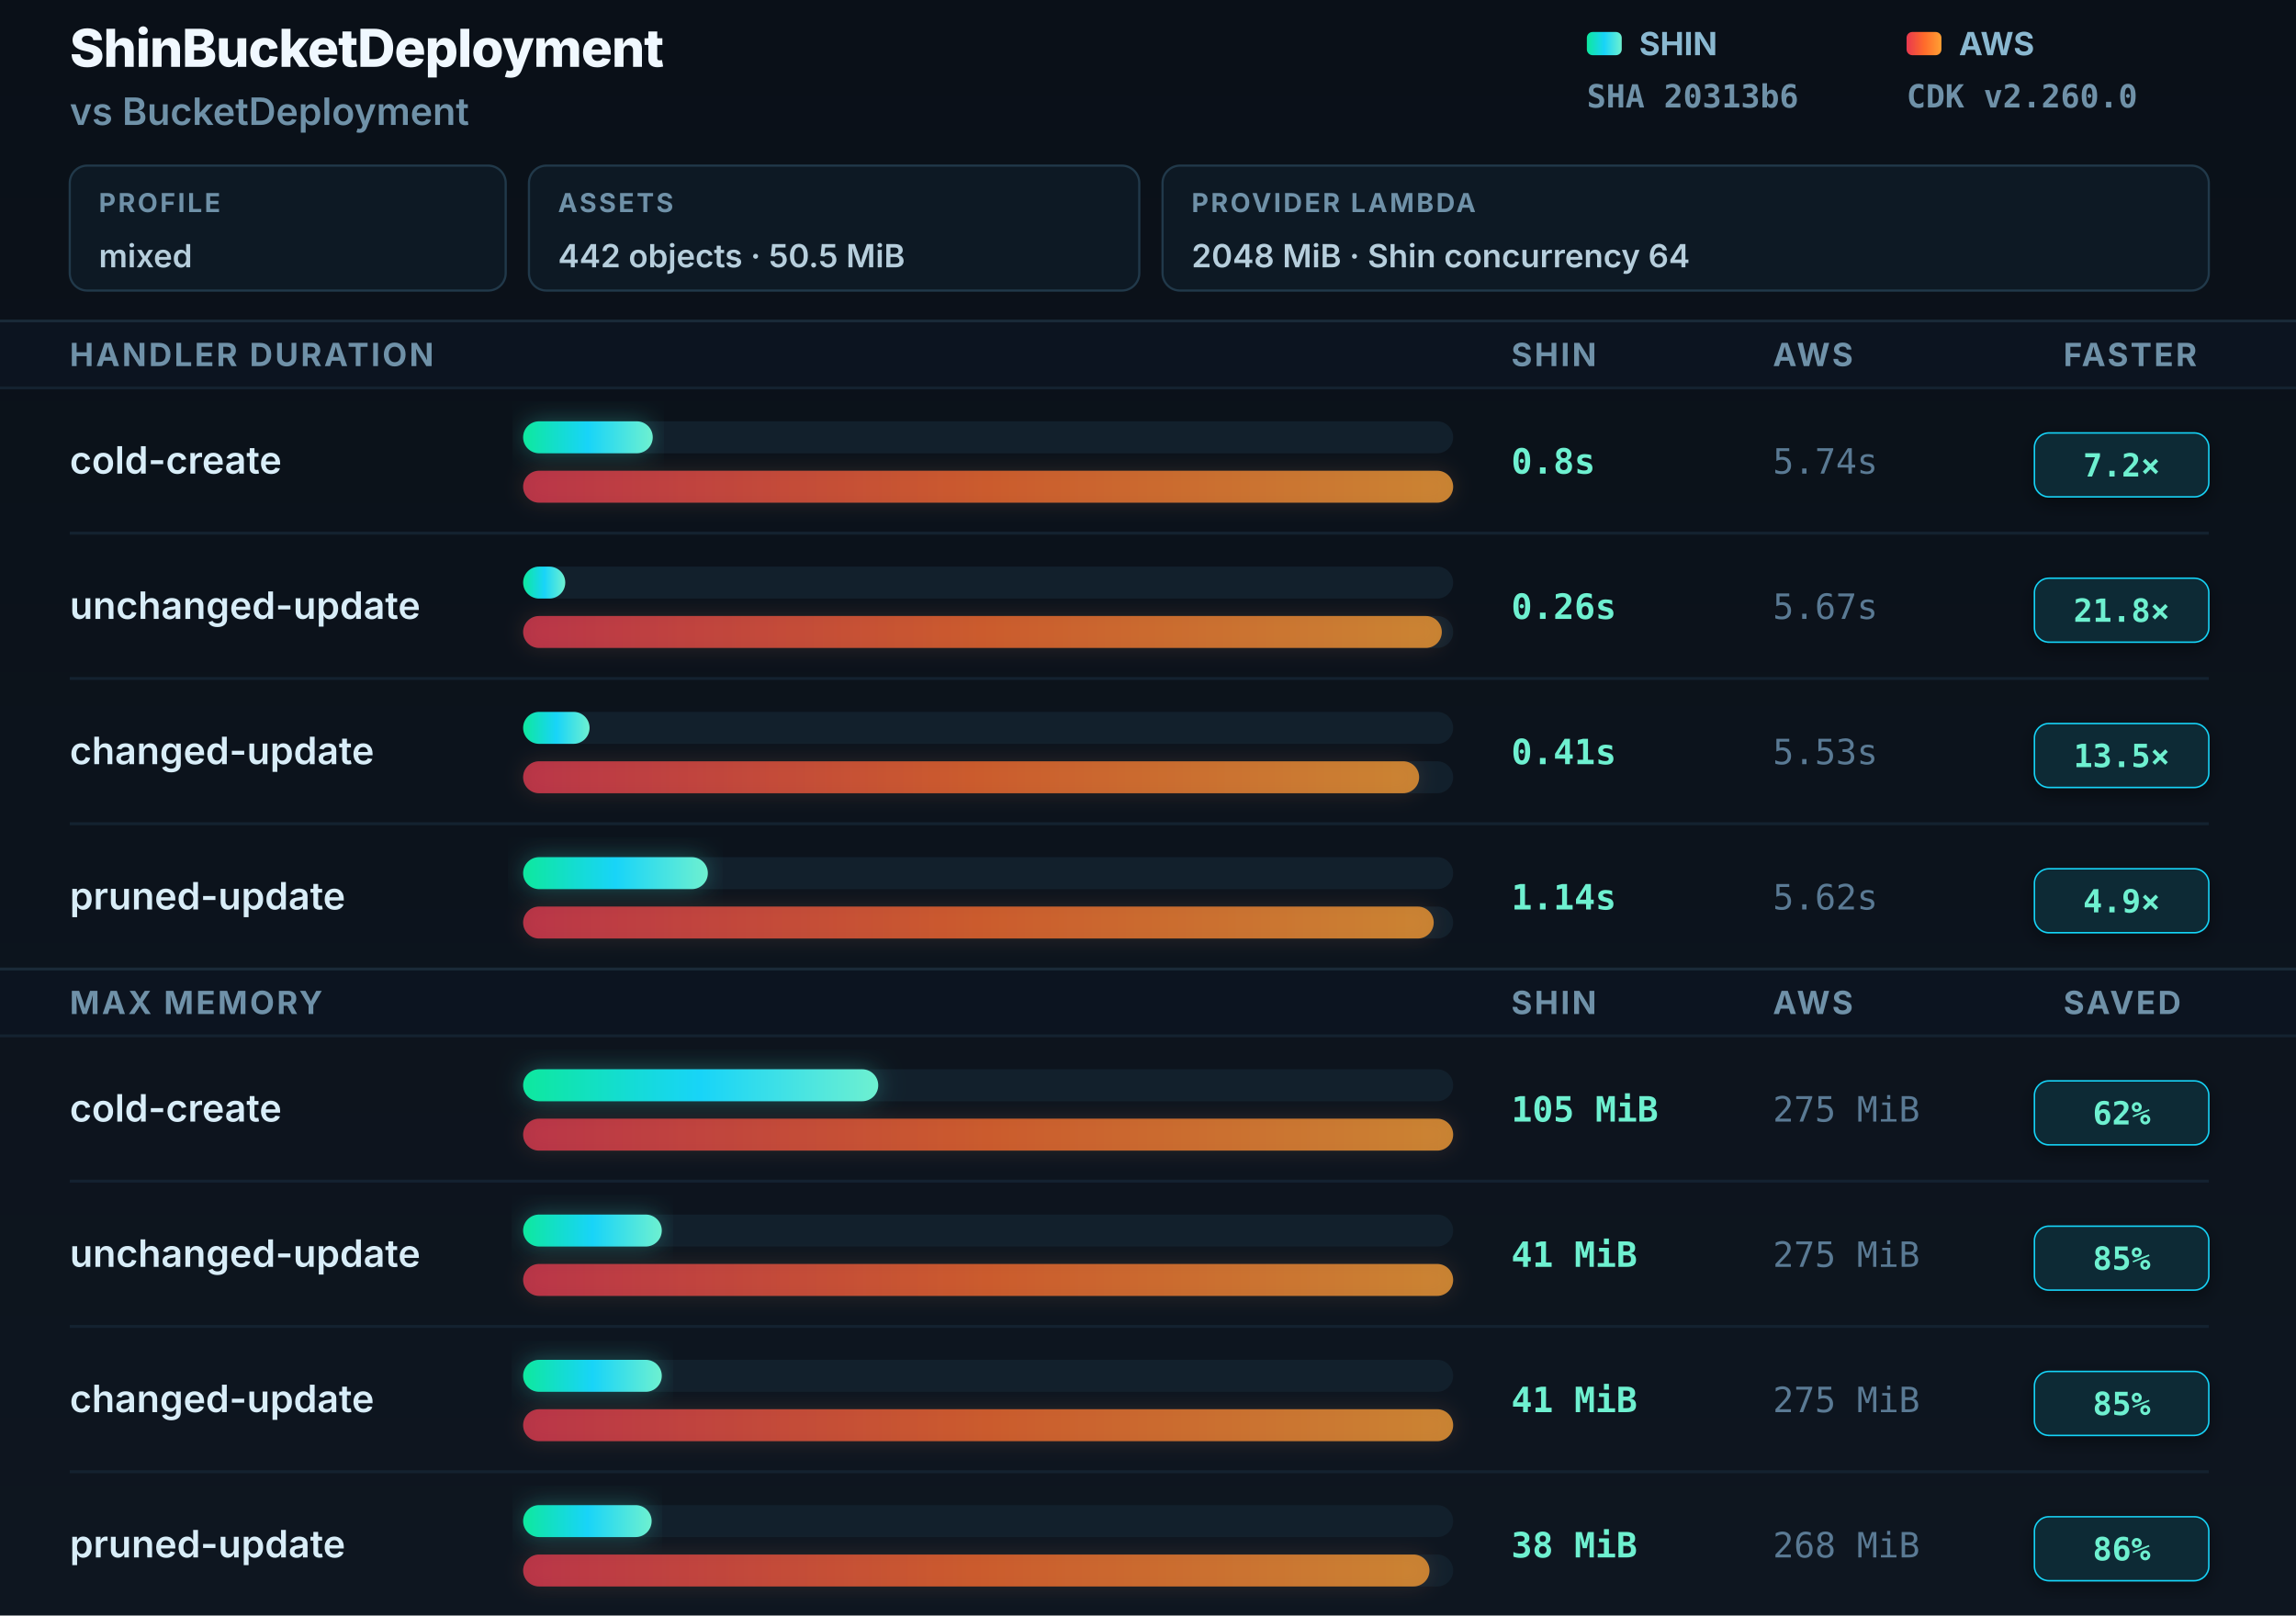
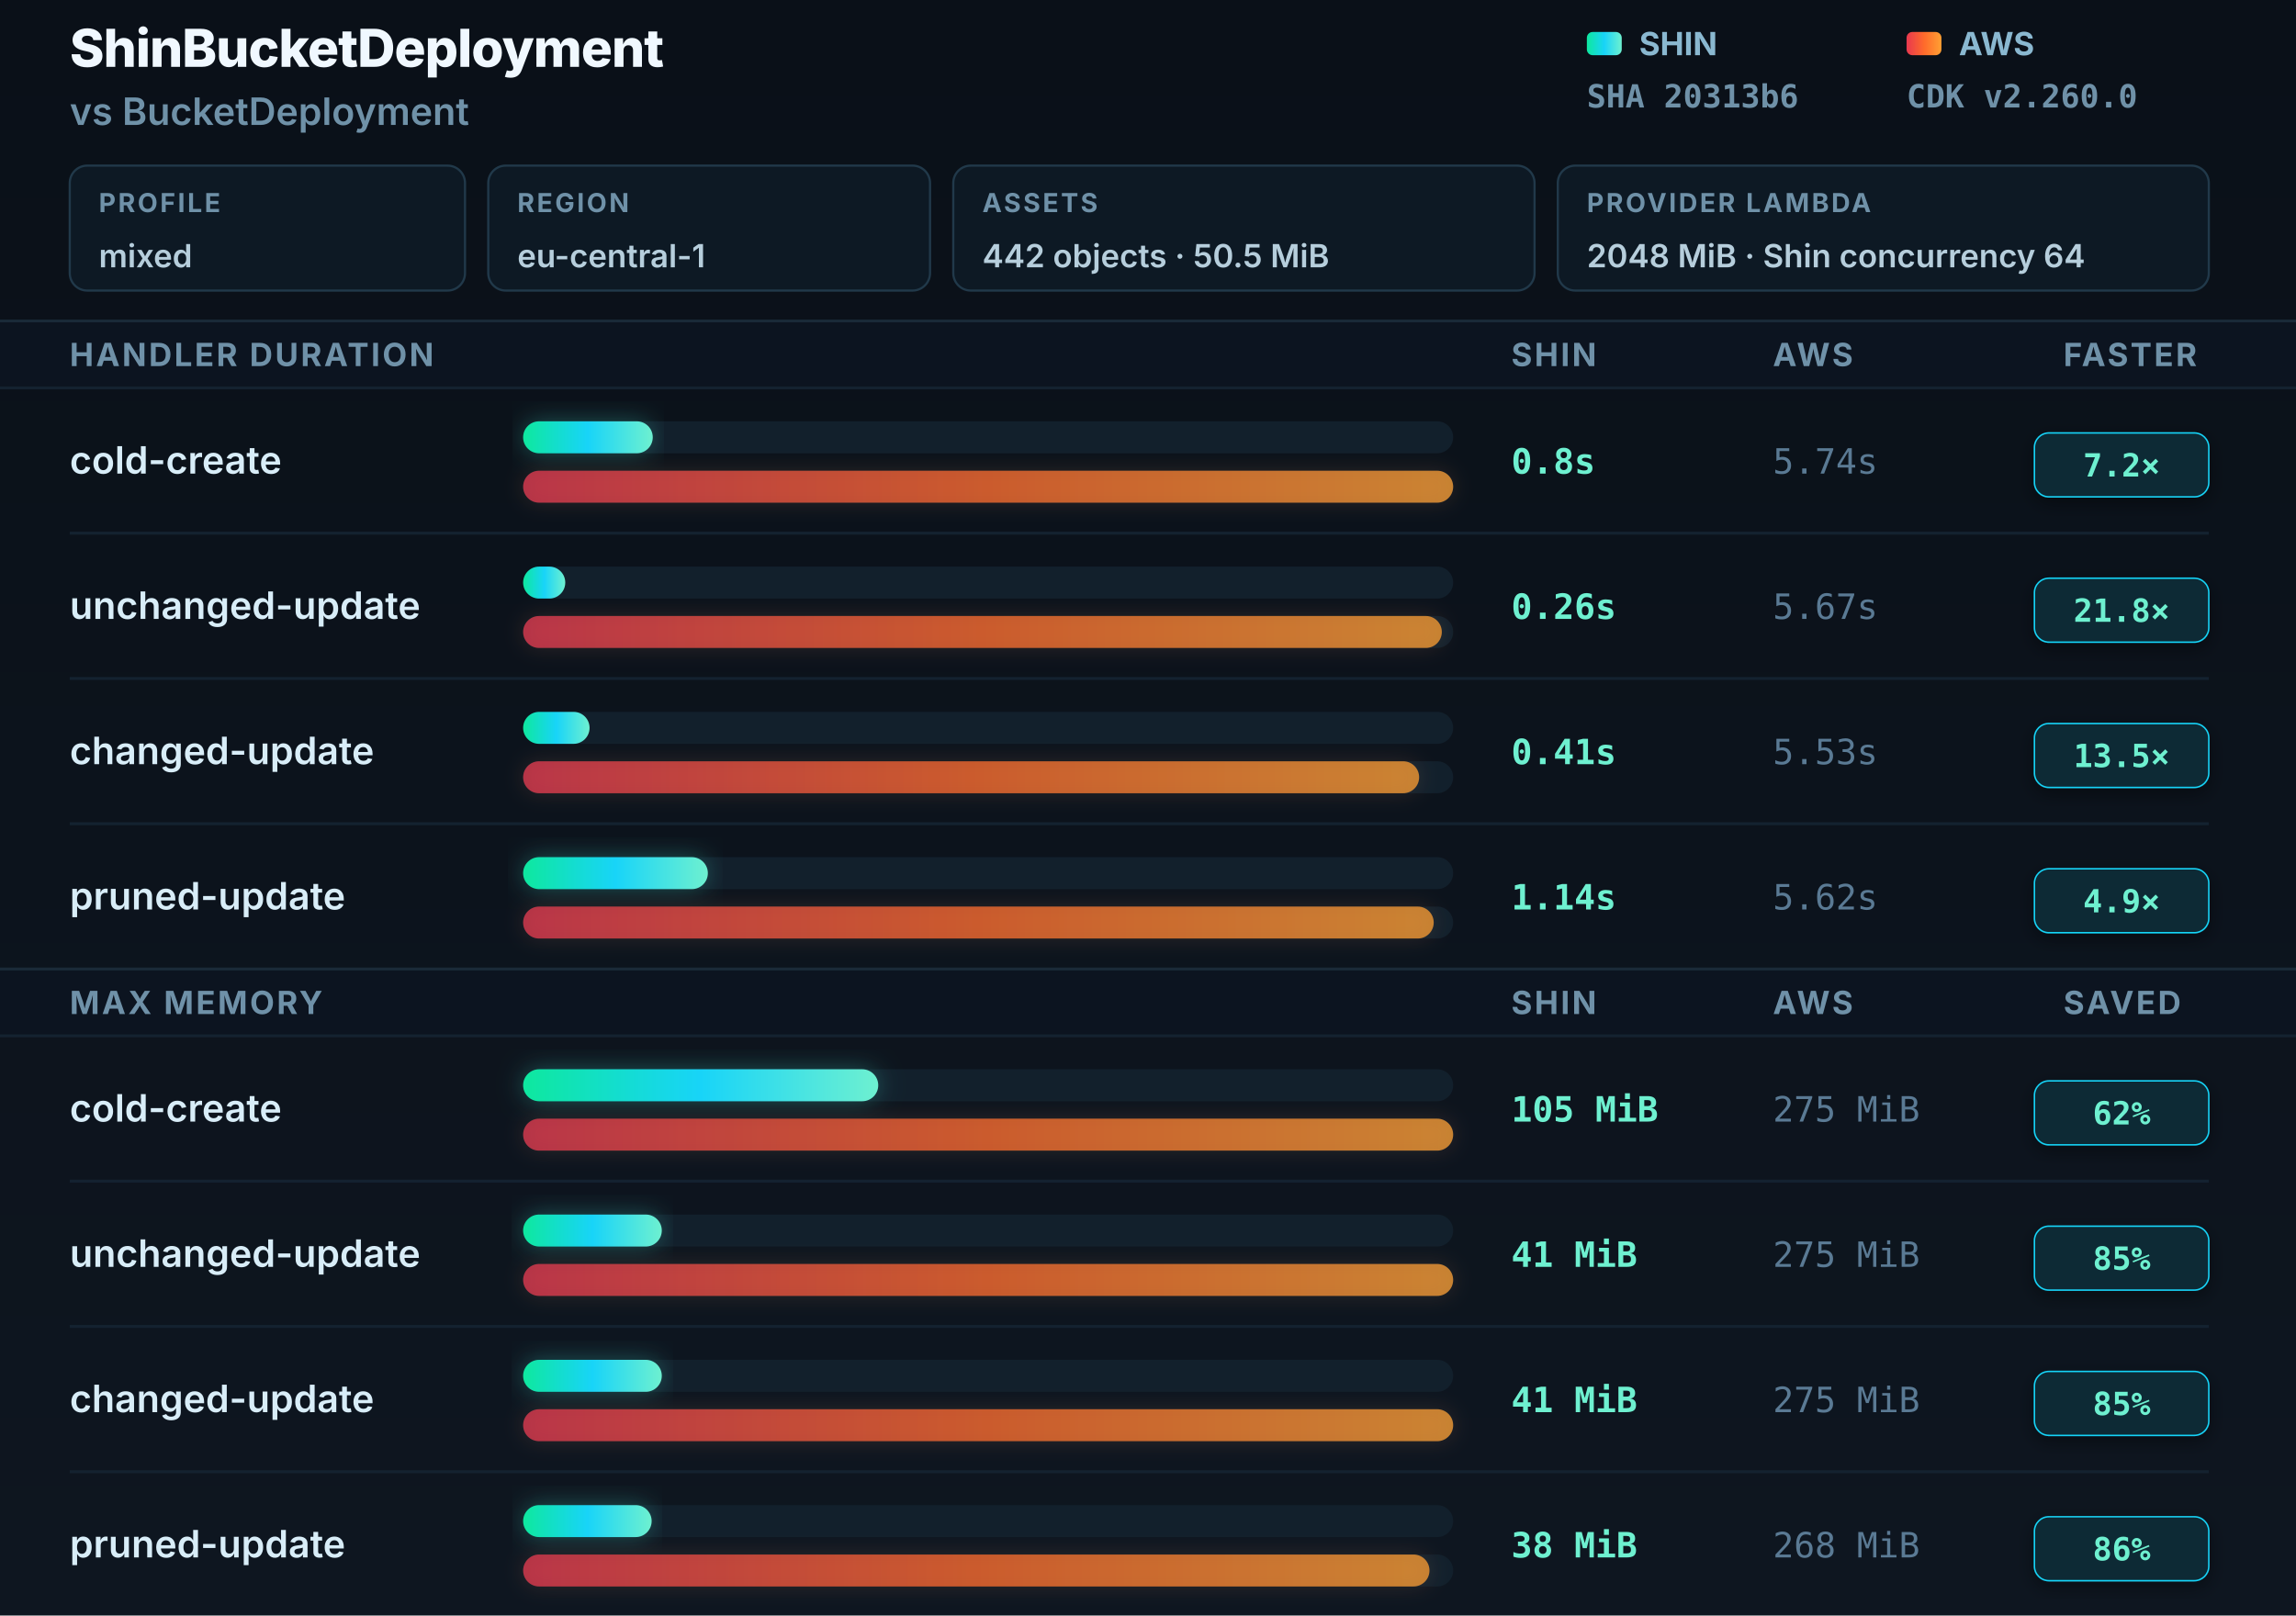
<svg xmlns="http://www.w3.org/2000/svg" width="790" height="556" viewBox="0 0 790 556" role="img" aria-labelledby="title desc">
  <defs>
    <linearGradient id="shin" x1="0" y1="0" x2="1" y2="0">
      <stop offset="0" stop-color="#0ee89e" />
      <stop offset="0.5" stop-color="#18d4f8" />
      <stop offset="1" stop-color="#6ef0d0" />
    </linearGradient>
    <linearGradient id="aws" x1="0" y1="0" x2="1" y2="0">
      <stop offset="0" stop-color="#e8384f" />
      <stop offset="0.5" stop-color="#ff6a2b" />
      <stop offset="1" stop-color="#ffa033" />
    </linearGradient>
    <linearGradient id="bgGrad" x1="0" y1="0" x2="0" y2="1">
      <stop offset="0" stop-color="#0a1018" />
      <stop offset="1" stop-color="#0e1620" />
    </linearGradient>
    <filter id="gS" x="-8%" y="-60%" width="116%" height="220%">
      <feGaussianBlur in="SourceGraphic" stdDeviation="4" />
      <feColorMatrix type="matrix" values="0 0 0 0 0.06 0 0 0 0 0.85 0 0 0 0 0.7 0 0 0 0.6 0" />
    </filter>
    <filter id="gA" x="-8%" y="-60%" width="116%" height="220%">
      <feGaussianBlur in="SourceGraphic" stdDeviation="3.5" />
      <feColorMatrix type="matrix" values="0 0 0 0 0.95 0 0 0 0 0.35 0 0 0 0 0.15 0 0 0 0.4 0" />
    </filter>
    <filter id="badgeShadow" x="-20%" y="-30%" width="140%" height="160%">
      <feDropShadow dx="0" dy="2" stdDeviation="3" flood-color="#000" flood-opacity="0.4" />
    </filter>
  </defs>
  <rect width="790" height="556" fill="url(#bgGrad)" />
  <text x="24" y="23" font-family="Inter, -apple-system, sans-serif" font-size="18" font-weight="800" fill="#f0f8ff" letter-spacing="-0.3">ShinBucketDeployment</text>
  <text x="24" y="43" font-family="Inter, -apple-system, sans-serif" font-size="13" font-weight="600" fill="#6f91a8">vs BucketDeployment</text>
-   <rect x="24" y="57" width="150" height="43" rx="6" fill="#0d1924" stroke="#21394a" stroke-width="0.75" />
+   <rect x="24" y="57" width="136" height="43" rx="6" fill="#0d1924" stroke="#21394a" stroke-width="0.75" />
  <text x="34" y="73" font-family="Inter, -apple-system, sans-serif" font-size="9" font-weight="700" fill="#6f91a8" letter-spacing="0.8">PROFILE</text>
  <text x="34" y="92" font-family="Inter, -apple-system, sans-serif" font-size="11" font-weight="600" fill="#b6cedc">mixed</text>
-   <rect x="182" y="57" width="210" height="43" rx="6" fill="#0d1924" stroke="#21394a" stroke-width="0.75" />
-   <text x="192" y="73" font-family="Inter, -apple-system, sans-serif" font-size="9" font-weight="700" fill="#6f91a8" letter-spacing="0.8">ASSETS</text>
-   <text x="192" y="92" font-family="Inter, -apple-system, sans-serif" font-size="11" font-weight="600" fill="#b6cedc">442 objects · 50.5 MiB</text>
-   <rect x="400" y="57" width="360" height="43" rx="6" fill="#0d1924" stroke="#21394a" stroke-width="0.75" />
-   <text x="410" y="73" font-family="Inter, -apple-system, sans-serif" font-size="9" font-weight="700" fill="#6f91a8" letter-spacing="0.8">PROVIDER LAMBDA</text>
-   <text x="410" y="92" font-family="Inter, -apple-system, sans-serif" font-size="11" font-weight="600" fill="#b6cedc">2048 MiB · Shin concurrency 64</text>
+   <rect x="168" y="57" width="152" height="43" rx="6" fill="#0d1924" stroke="#21394a" stroke-width="0.75" />
+   <text x="178" y="73" font-family="Inter, -apple-system, sans-serif" font-size="9" font-weight="700" fill="#6f91a8" letter-spacing="0.8">REGION</text>
+   <text x="178" y="92" font-family="Inter, -apple-system, sans-serif" font-size="11" font-weight="600" fill="#b6cedc">eu-central-1</text>
+   <rect x="328" y="57" width="200" height="43" rx="6" fill="#0d1924" stroke="#21394a" stroke-width="0.75" />
+   <text x="338" y="73" font-family="Inter, -apple-system, sans-serif" font-size="9" font-weight="700" fill="#6f91a8" letter-spacing="0.8">ASSETS</text>
+   <text x="338" y="92" font-family="Inter, -apple-system, sans-serif" font-size="11" font-weight="600" fill="#b6cedc">442 objects · 50.5 MiB</text>
+   <rect x="536" y="57" width="224" height="43" rx="6" fill="#0d1924" stroke="#21394a" stroke-width="0.75" />
+   <text x="546" y="73" font-family="Inter, -apple-system, sans-serif" font-size="9" font-weight="700" fill="#6f91a8" letter-spacing="0.8">PROVIDER LAMBDA</text>
+   <text x="546" y="92" font-family="Inter, -apple-system, sans-serif" font-size="11" font-weight="600" fill="#b6cedc">2048 MiB · Shin concurrency 64</text>
  <rect x="546" y="11" width="12" height="8" rx="2" fill="url(#shin)" />
  <text x="564" y="19" font-family="Inter, -apple-system, sans-serif" font-size="11" font-weight="700" fill="#8ab8d0">SHIN</text>
  <text x="546" y="37" font-family="JetBrains Mono, monospace" font-size="11" font-weight="600" fill="#6f91a8">SHA 20313b6</text>
  <rect x="656" y="11" width="12" height="8" rx="2" fill="url(#aws)" />
  <text x="674" y="19" font-family="Inter, -apple-system, sans-serif" font-size="11" font-weight="700" fill="#8ab8d0">AWS</text>
  <text x="656" y="37" font-family="JetBrains Mono, monospace" font-size="11" font-weight="600" fill="#6f91a8">CDK v2.260.0</text>
  <rect x="0" y="110" width="790" height="1" fill="#1a2a38" />
  <rect y="111" width="790" height="22" fill="#0c1420" />
  <text x="24" y="126" font-family="Inter, -apple-system, sans-serif" font-size="11" font-weight="700" fill="#6f91a8" letter-spacing="0.8">HANDLER DURATION</text>
  <text x="520" y="126" font-family="Inter, -apple-system, sans-serif" font-size="11" font-weight="700" fill="#6f91a8" letter-spacing="0.8">SHIN</text>
  <text x="610" y="126" font-family="Inter, -apple-system, sans-serif" font-size="11" font-weight="700" fill="#6f91a8" letter-spacing="0.8">AWS</text>
  <text x="710" y="126" font-family="Inter, -apple-system, sans-serif" font-size="11" font-weight="700" fill="#6f91a8" letter-spacing="0.8">FASTER</text>
  <rect x="0" y="133" width="790" height="1" fill="#142230" />
  <text x="24" y="163" font-family="Inter, -apple-system, sans-serif" font-size="13" font-weight="600" fill="#d8edf8">cold-create</text>
  <rect x="180" y="145" width="320" height="11" rx="5.5" fill="#12202c" />
  <rect x="180" y="145" width="44.599" height="11" rx="5.5" fill="url(#shin)" filter="url(#gS)" opacity="0.5" />
  <rect x="180" y="145" width="44.599" height="11" rx="5.5" fill="url(#shin)" />
  <rect x="180" y="162" width="320" height="11" rx="5.5" fill="#12202c" />
  <rect x="180" y="162" width="320" height="11" rx="5.5" fill="url(#aws)" filter="url(#gA)" opacity="0.35" />
  <rect x="180" y="162" width="320" height="11" rx="5.5" fill="url(#aws)" opacity="0.75" />
  <text x="520" y="163" font-family="JetBrains Mono, monospace" font-size="12" font-weight="700" fill="#6ef0d0">0.8s</text>
  <text x="610" y="163" font-family="JetBrains Mono, monospace" font-size="12" font-weight="400" fill="#5a7a94">5.74s</text>
  <rect x="700" y="149" width="60" height="22" rx="5" fill="#082b35" stroke="#18d4f8" stroke-width="0.5" filter="url(#badgeShadow)" />
  <text x="730" y="164" text-anchor="middle" font-family="JetBrains Mono, monospace" font-size="11" font-weight="800" fill="#6ef0d0">7.2×</text>
  <rect x="24" y="183" width="736" height="1" fill="#142230" />
  <text x="24" y="213" font-family="Inter, -apple-system, sans-serif" font-size="13" font-weight="600" fill="#d8edf8">unchanged-update</text>
  <rect x="180" y="195" width="320" height="11" rx="5.5" fill="#12202c" />
  <rect x="180" y="195" width="14.495" height="11" rx="5.5" fill="url(#shin)" />
  <rect x="180" y="212" width="320" height="11" rx="5.5" fill="#12202c" />
  <rect x="180" y="212" width="316.098" height="11" rx="5.5" fill="url(#aws)" filter="url(#gA)" opacity="0.35" />
  <rect x="180" y="212" width="316.098" height="11" rx="5.5" fill="url(#aws)" opacity="0.75" />
  <text x="520" y="213" font-family="JetBrains Mono, monospace" font-size="12" font-weight="700" fill="#6ef0d0">0.26s</text>
  <text x="610" y="213" font-family="JetBrains Mono, monospace" font-size="12" font-weight="400" fill="#5a7a94">5.67s</text>
  <rect x="700" y="199" width="60" height="22" rx="5" fill="#082b35" stroke="#18d4f8" stroke-width="0.5" filter="url(#badgeShadow)" />
  <text x="730" y="214" text-anchor="middle" font-family="JetBrains Mono, monospace" font-size="11" font-weight="800" fill="#6ef0d0">21.8×</text>
  <rect x="24" y="233" width="736" height="1" fill="#142230" />
  <text x="24" y="263" font-family="Inter, -apple-system, sans-serif" font-size="13" font-weight="600" fill="#d8edf8">changed-update</text>
  <rect x="180" y="245" width="320" height="11" rx="5.5" fill="#12202c" />
  <rect x="180" y="245" width="22.857" height="11" rx="5.5" fill="url(#shin)" />
  <rect x="180" y="262" width="320" height="11" rx="5.5" fill="#12202c" />
  <rect x="180" y="262" width="308.293" height="11" rx="5.5" fill="url(#aws)" filter="url(#gA)" opacity="0.35" />
  <rect x="180" y="262" width="308.293" height="11" rx="5.5" fill="url(#aws)" opacity="0.75" />
  <text x="520" y="263" font-family="JetBrains Mono, monospace" font-size="12" font-weight="700" fill="#6ef0d0">0.41s</text>
  <text x="610" y="263" font-family="JetBrains Mono, monospace" font-size="12" font-weight="400" fill="#5a7a94">5.53s</text>
  <rect x="700" y="249" width="60" height="22" rx="5" fill="#082b35" stroke="#18d4f8" stroke-width="0.5" filter="url(#badgeShadow)" />
  <text x="730" y="264" text-anchor="middle" font-family="JetBrains Mono, monospace" font-size="11" font-weight="800" fill="#6ef0d0">13.5×</text>
  <rect x="24" y="283" width="736" height="1" fill="#142230" />
  <text x="24" y="313" font-family="Inter, -apple-system, sans-serif" font-size="13" font-weight="600" fill="#d8edf8">pruned-update</text>
  <rect x="180" y="295" width="320" height="11" rx="5.5" fill="#12202c" />
  <rect x="180" y="295" width="63.554" height="11" rx="5.5" fill="url(#shin)" filter="url(#gS)" opacity="0.5" />
  <rect x="180" y="295" width="63.554" height="11" rx="5.5" fill="url(#shin)" />
  <rect x="180" y="312" width="320" height="11" rx="5.5" fill="#12202c" />
  <rect x="180" y="312" width="313.31" height="11" rx="5.5" fill="url(#aws)" filter="url(#gA)" opacity="0.35" />
  <rect x="180" y="312" width="313.31" height="11" rx="5.5" fill="url(#aws)" opacity="0.75" />
  <text x="520" y="313" font-family="JetBrains Mono, monospace" font-size="12" font-weight="700" fill="#6ef0d0">1.14s</text>
  <text x="610" y="313" font-family="JetBrains Mono, monospace" font-size="12" font-weight="400" fill="#5a7a94">5.62s</text>
  <rect x="700" y="299" width="60" height="22" rx="5" fill="#082b35" stroke="#18d4f8" stroke-width="0.5" filter="url(#badgeShadow)" />
  <text x="730" y="314" text-anchor="middle" font-family="JetBrains Mono, monospace" font-size="11" font-weight="800" fill="#6ef0d0">4.9×</text>
  <rect x="0" y="333" width="790" height="1" fill="#1a2a38" />
  <rect y="334" width="790" height="22" fill="#0c1420" />
  <text x="24" y="349" font-family="Inter, -apple-system, sans-serif" font-size="11" font-weight="700" fill="#6f91a8" letter-spacing="0.8">MAX MEMORY</text>
  <text x="520" y="349" font-family="Inter, -apple-system, sans-serif" font-size="11" font-weight="700" fill="#6f91a8" letter-spacing="0.8">SHIN</text>
  <text x="610" y="349" font-family="Inter, -apple-system, sans-serif" font-size="11" font-weight="700" fill="#6f91a8" letter-spacing="0.8">AWS</text>
  <text x="710" y="349" font-family="Inter, -apple-system, sans-serif" font-size="11" font-weight="700" fill="#6f91a8" letter-spacing="0.8">SAVED</text>
  <rect x="0" y="356" width="790" height="1" fill="#142230" />
  <text x="24" y="386" font-family="Inter, -apple-system, sans-serif" font-size="13" font-weight="600" fill="#d8edf8">cold-create</text>
  <rect x="180" y="368" width="320" height="11" rx="5.5" fill="#12202c" />
  <rect x="180" y="368" width="122.182" height="11" rx="5.5" fill="url(#shin)" filter="url(#gS)" opacity="0.5" />
  <rect x="180" y="368" width="122.182" height="11" rx="5.5" fill="url(#shin)" />
  <rect x="180" y="385" width="320" height="11" rx="5.5" fill="#12202c" />
  <rect x="180" y="385" width="320" height="11" rx="5.5" fill="url(#aws)" filter="url(#gA)" opacity="0.35" />
  <rect x="180" y="385" width="320" height="11" rx="5.5" fill="url(#aws)" opacity="0.75" />
  <text x="520" y="386" font-family="JetBrains Mono, monospace" font-size="12" font-weight="700" fill="#6ef0d0">105 MiB</text>
  <text x="610" y="386" font-family="JetBrains Mono, monospace" font-size="12" font-weight="400" fill="#5a7a94">275 MiB</text>
  <rect x="700" y="372" width="60" height="22" rx="5" fill="#082b35" stroke="#18d4f8" stroke-width="0.5" filter="url(#badgeShadow)" />
  <text x="730" y="387" text-anchor="middle" font-family="JetBrains Mono, monospace" font-size="11" font-weight="800" fill="#6ef0d0">62%</text>
  <rect x="24" y="406" width="736" height="1" fill="#142230" />
  <text x="24" y="436" font-family="Inter, -apple-system, sans-serif" font-size="13" font-weight="600" fill="#d8edf8">unchanged-update</text>
  <rect x="180" y="418" width="320" height="11" rx="5.5" fill="#12202c" />
  <rect x="180" y="418" width="47.709" height="11" rx="5.5" fill="url(#shin)" filter="url(#gS)" opacity="0.5" />
  <rect x="180" y="418" width="47.709" height="11" rx="5.5" fill="url(#shin)" />
  <rect x="180" y="435" width="320" height="11" rx="5.5" fill="#12202c" />
  <rect x="180" y="435" width="320" height="11" rx="5.5" fill="url(#aws)" filter="url(#gA)" opacity="0.35" />
  <rect x="180" y="435" width="320" height="11" rx="5.5" fill="url(#aws)" opacity="0.75" />
  <text x="520" y="436" font-family="JetBrains Mono, monospace" font-size="12" font-weight="700" fill="#6ef0d0">41 MiB</text>
  <text x="610" y="436" font-family="JetBrains Mono, monospace" font-size="12" font-weight="400" fill="#5a7a94">275 MiB</text>
  <rect x="700" y="422" width="60" height="22" rx="5" fill="#082b35" stroke="#18d4f8" stroke-width="0.5" filter="url(#badgeShadow)" />
  <text x="730" y="437" text-anchor="middle" font-family="JetBrains Mono, monospace" font-size="11" font-weight="800" fill="#6ef0d0">85%</text>
  <rect x="24" y="456" width="736" height="1" fill="#142230" />
  <text x="24" y="486" font-family="Inter, -apple-system, sans-serif" font-size="13" font-weight="600" fill="#d8edf8">changed-update</text>
  <rect x="180" y="468" width="320" height="11" rx="5.5" fill="#12202c" />
  <rect x="180" y="468" width="47.709" height="11" rx="5.5" fill="url(#shin)" filter="url(#gS)" opacity="0.5" />
  <rect x="180" y="468" width="47.709" height="11" rx="5.5" fill="url(#shin)" />
  <rect x="180" y="485" width="320" height="11" rx="5.5" fill="#12202c" />
  <rect x="180" y="485" width="320" height="11" rx="5.5" fill="url(#aws)" filter="url(#gA)" opacity="0.35" />
  <rect x="180" y="485" width="320" height="11" rx="5.5" fill="url(#aws)" opacity="0.75" />
  <text x="520" y="486" font-family="JetBrains Mono, monospace" font-size="12" font-weight="700" fill="#6ef0d0">41 MiB</text>
  <text x="610" y="486" font-family="JetBrains Mono, monospace" font-size="12" font-weight="400" fill="#5a7a94">275 MiB</text>
  <rect x="700" y="472" width="60" height="22" rx="5" fill="#082b35" stroke="#18d4f8" stroke-width="0.5" filter="url(#badgeShadow)" />
  <text x="730" y="487" text-anchor="middle" font-family="JetBrains Mono, monospace" font-size="11" font-weight="800" fill="#6ef0d0">85%</text>
  <rect x="24" y="506" width="736" height="1" fill="#142230" />
  <text x="24" y="536" font-family="Inter, -apple-system, sans-serif" font-size="13" font-weight="600" fill="#d8edf8">pruned-update</text>
  <rect x="180" y="518" width="320" height="11" rx="5.5" fill="#12202c" />
  <rect x="180" y="518" width="44.218" height="11" rx="5.5" fill="url(#shin)" filter="url(#gS)" opacity="0.5" />
  <rect x="180" y="518" width="44.218" height="11" rx="5.5" fill="url(#shin)" />
  <rect x="180" y="535" width="320" height="11" rx="5.5" fill="#12202c" />
  <rect x="180" y="535" width="311.855" height="11" rx="5.5" fill="url(#aws)" filter="url(#gA)" opacity="0.35" />
  <rect x="180" y="535" width="311.855" height="11" rx="5.5" fill="url(#aws)" opacity="0.75" />
  <text x="520" y="536" font-family="JetBrains Mono, monospace" font-size="12" font-weight="700" fill="#6ef0d0">38 MiB</text>
  <text x="610" y="536" font-family="JetBrains Mono, monospace" font-size="12" font-weight="400" fill="#5a7a94">268 MiB</text>
  <rect x="700" y="522" width="60" height="22" rx="5" fill="#082b35" stroke="#18d4f8" stroke-width="0.5" filter="url(#badgeShadow)" />
  <text x="730" y="537" text-anchor="middle" font-family="JetBrains Mono, monospace" font-size="11" font-weight="800" fill="#6ef0d0">86%</text>
</svg>
